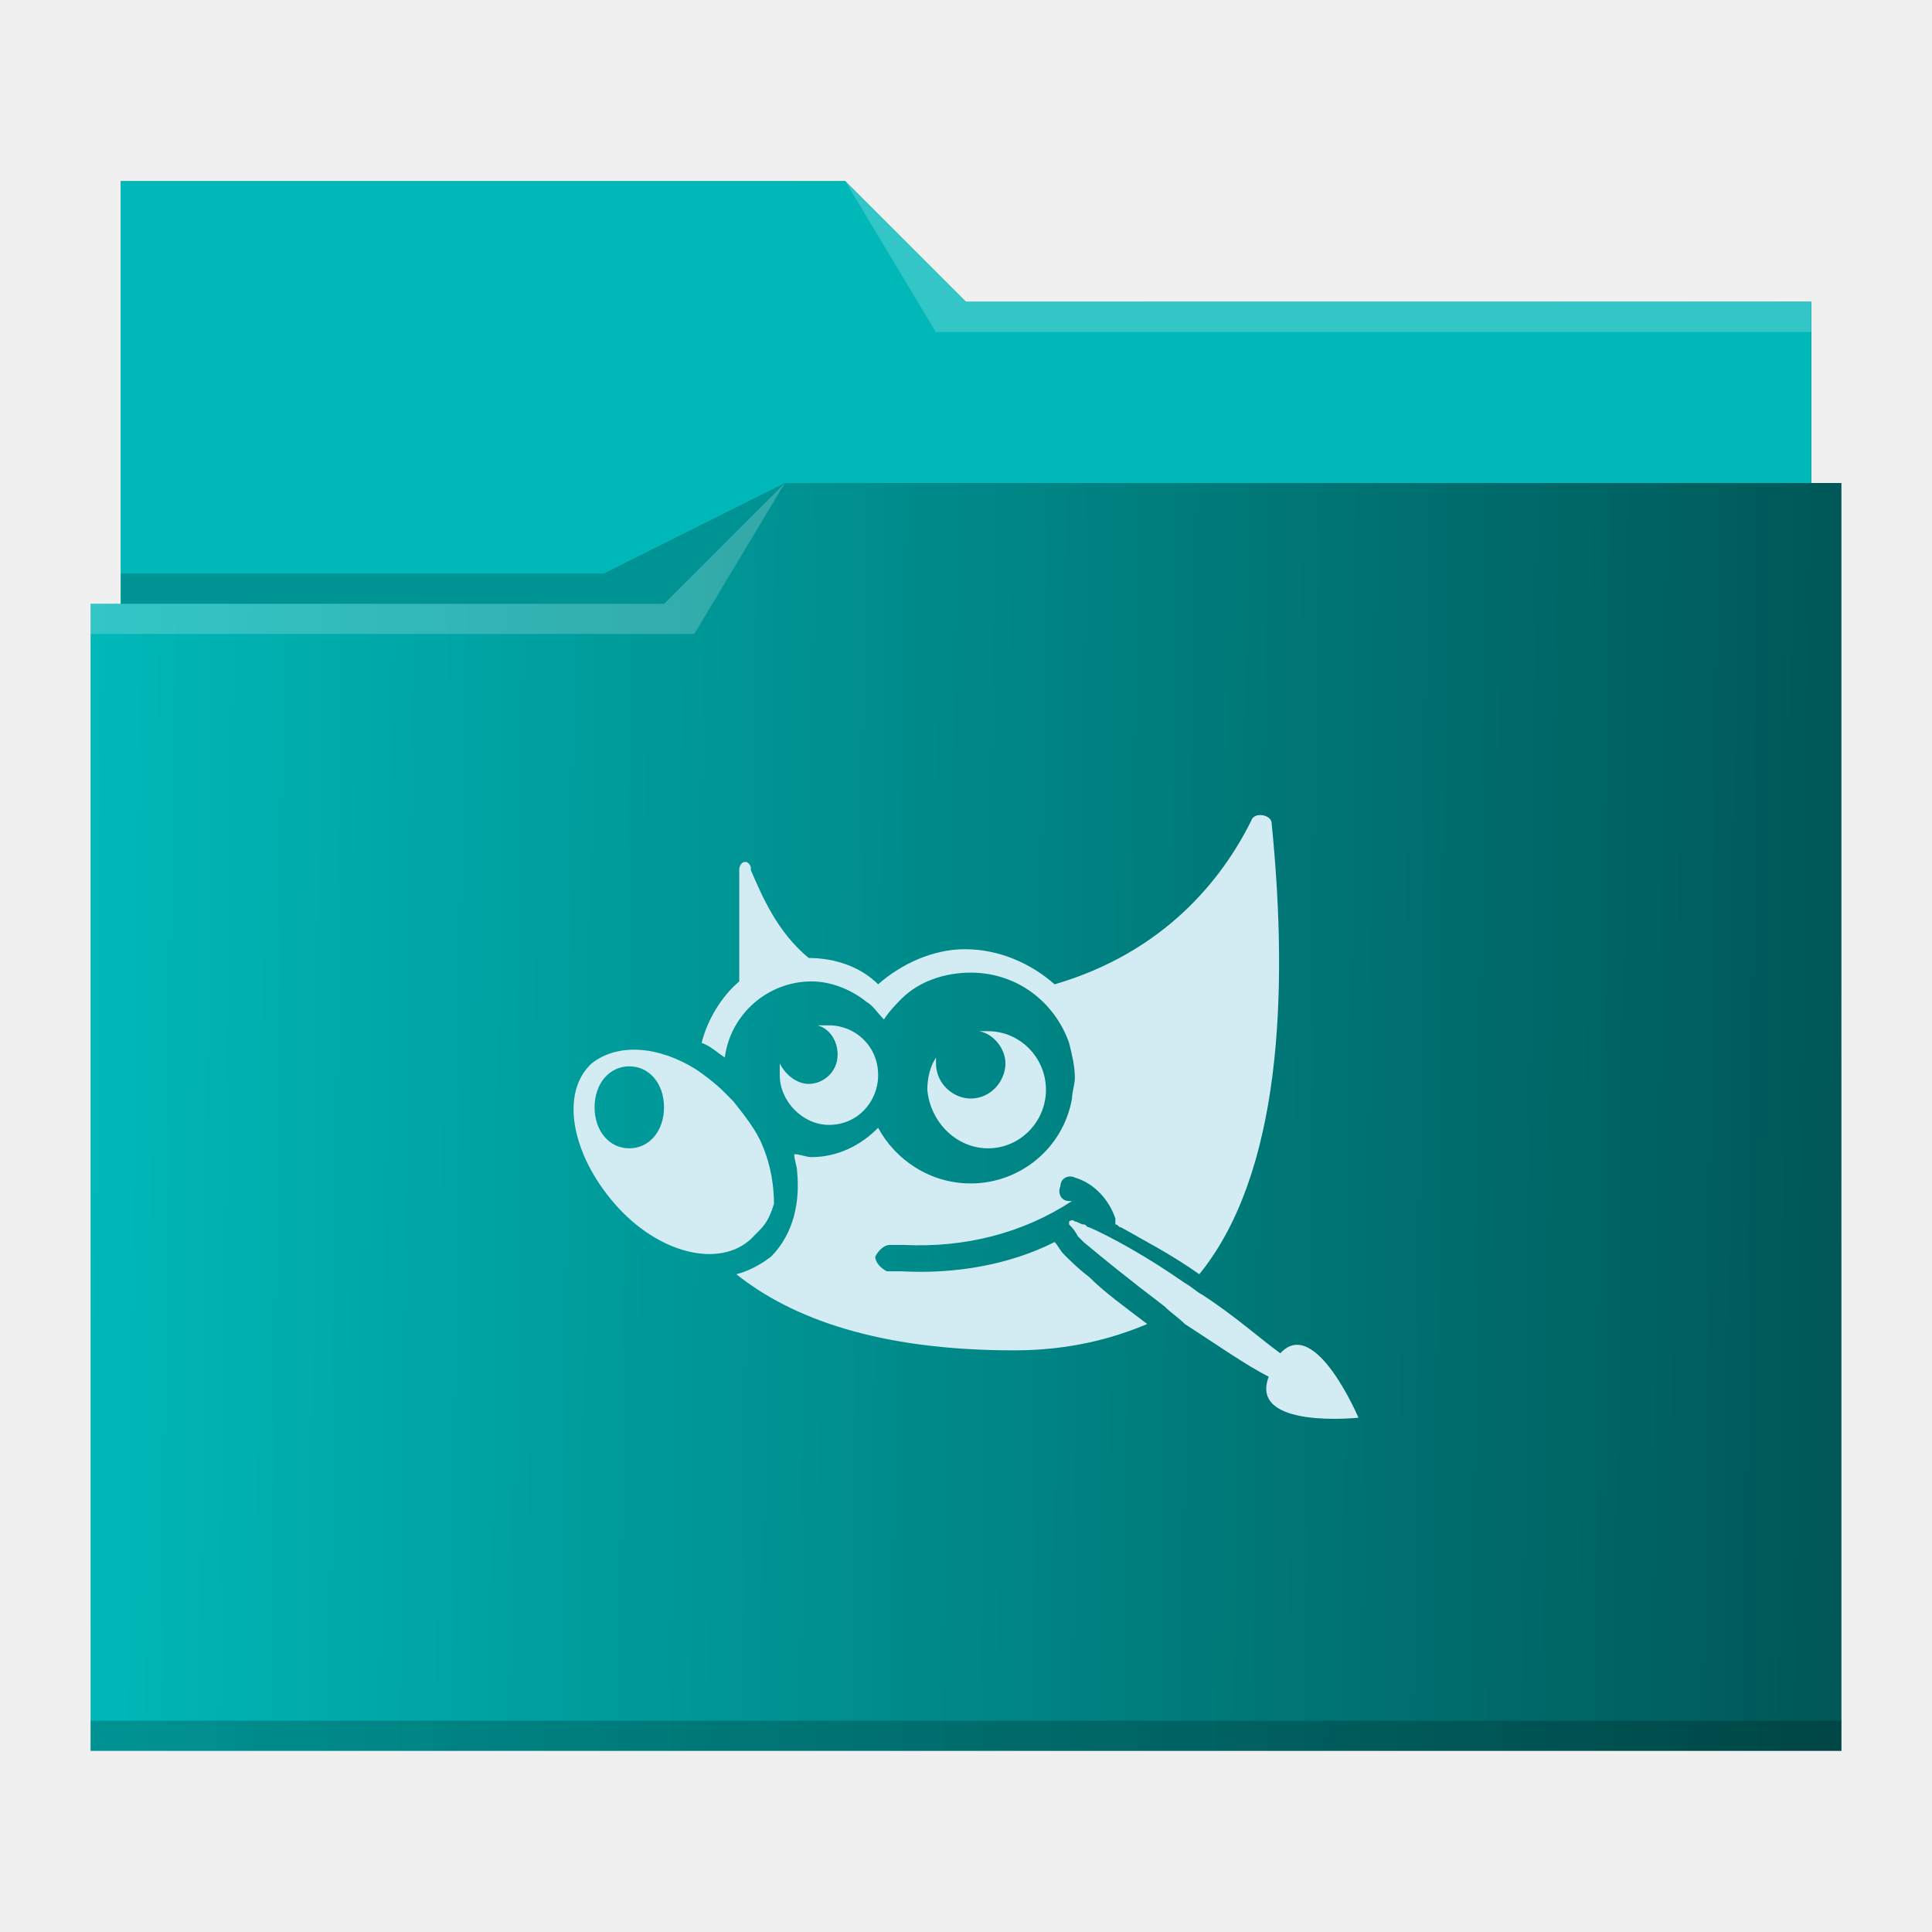
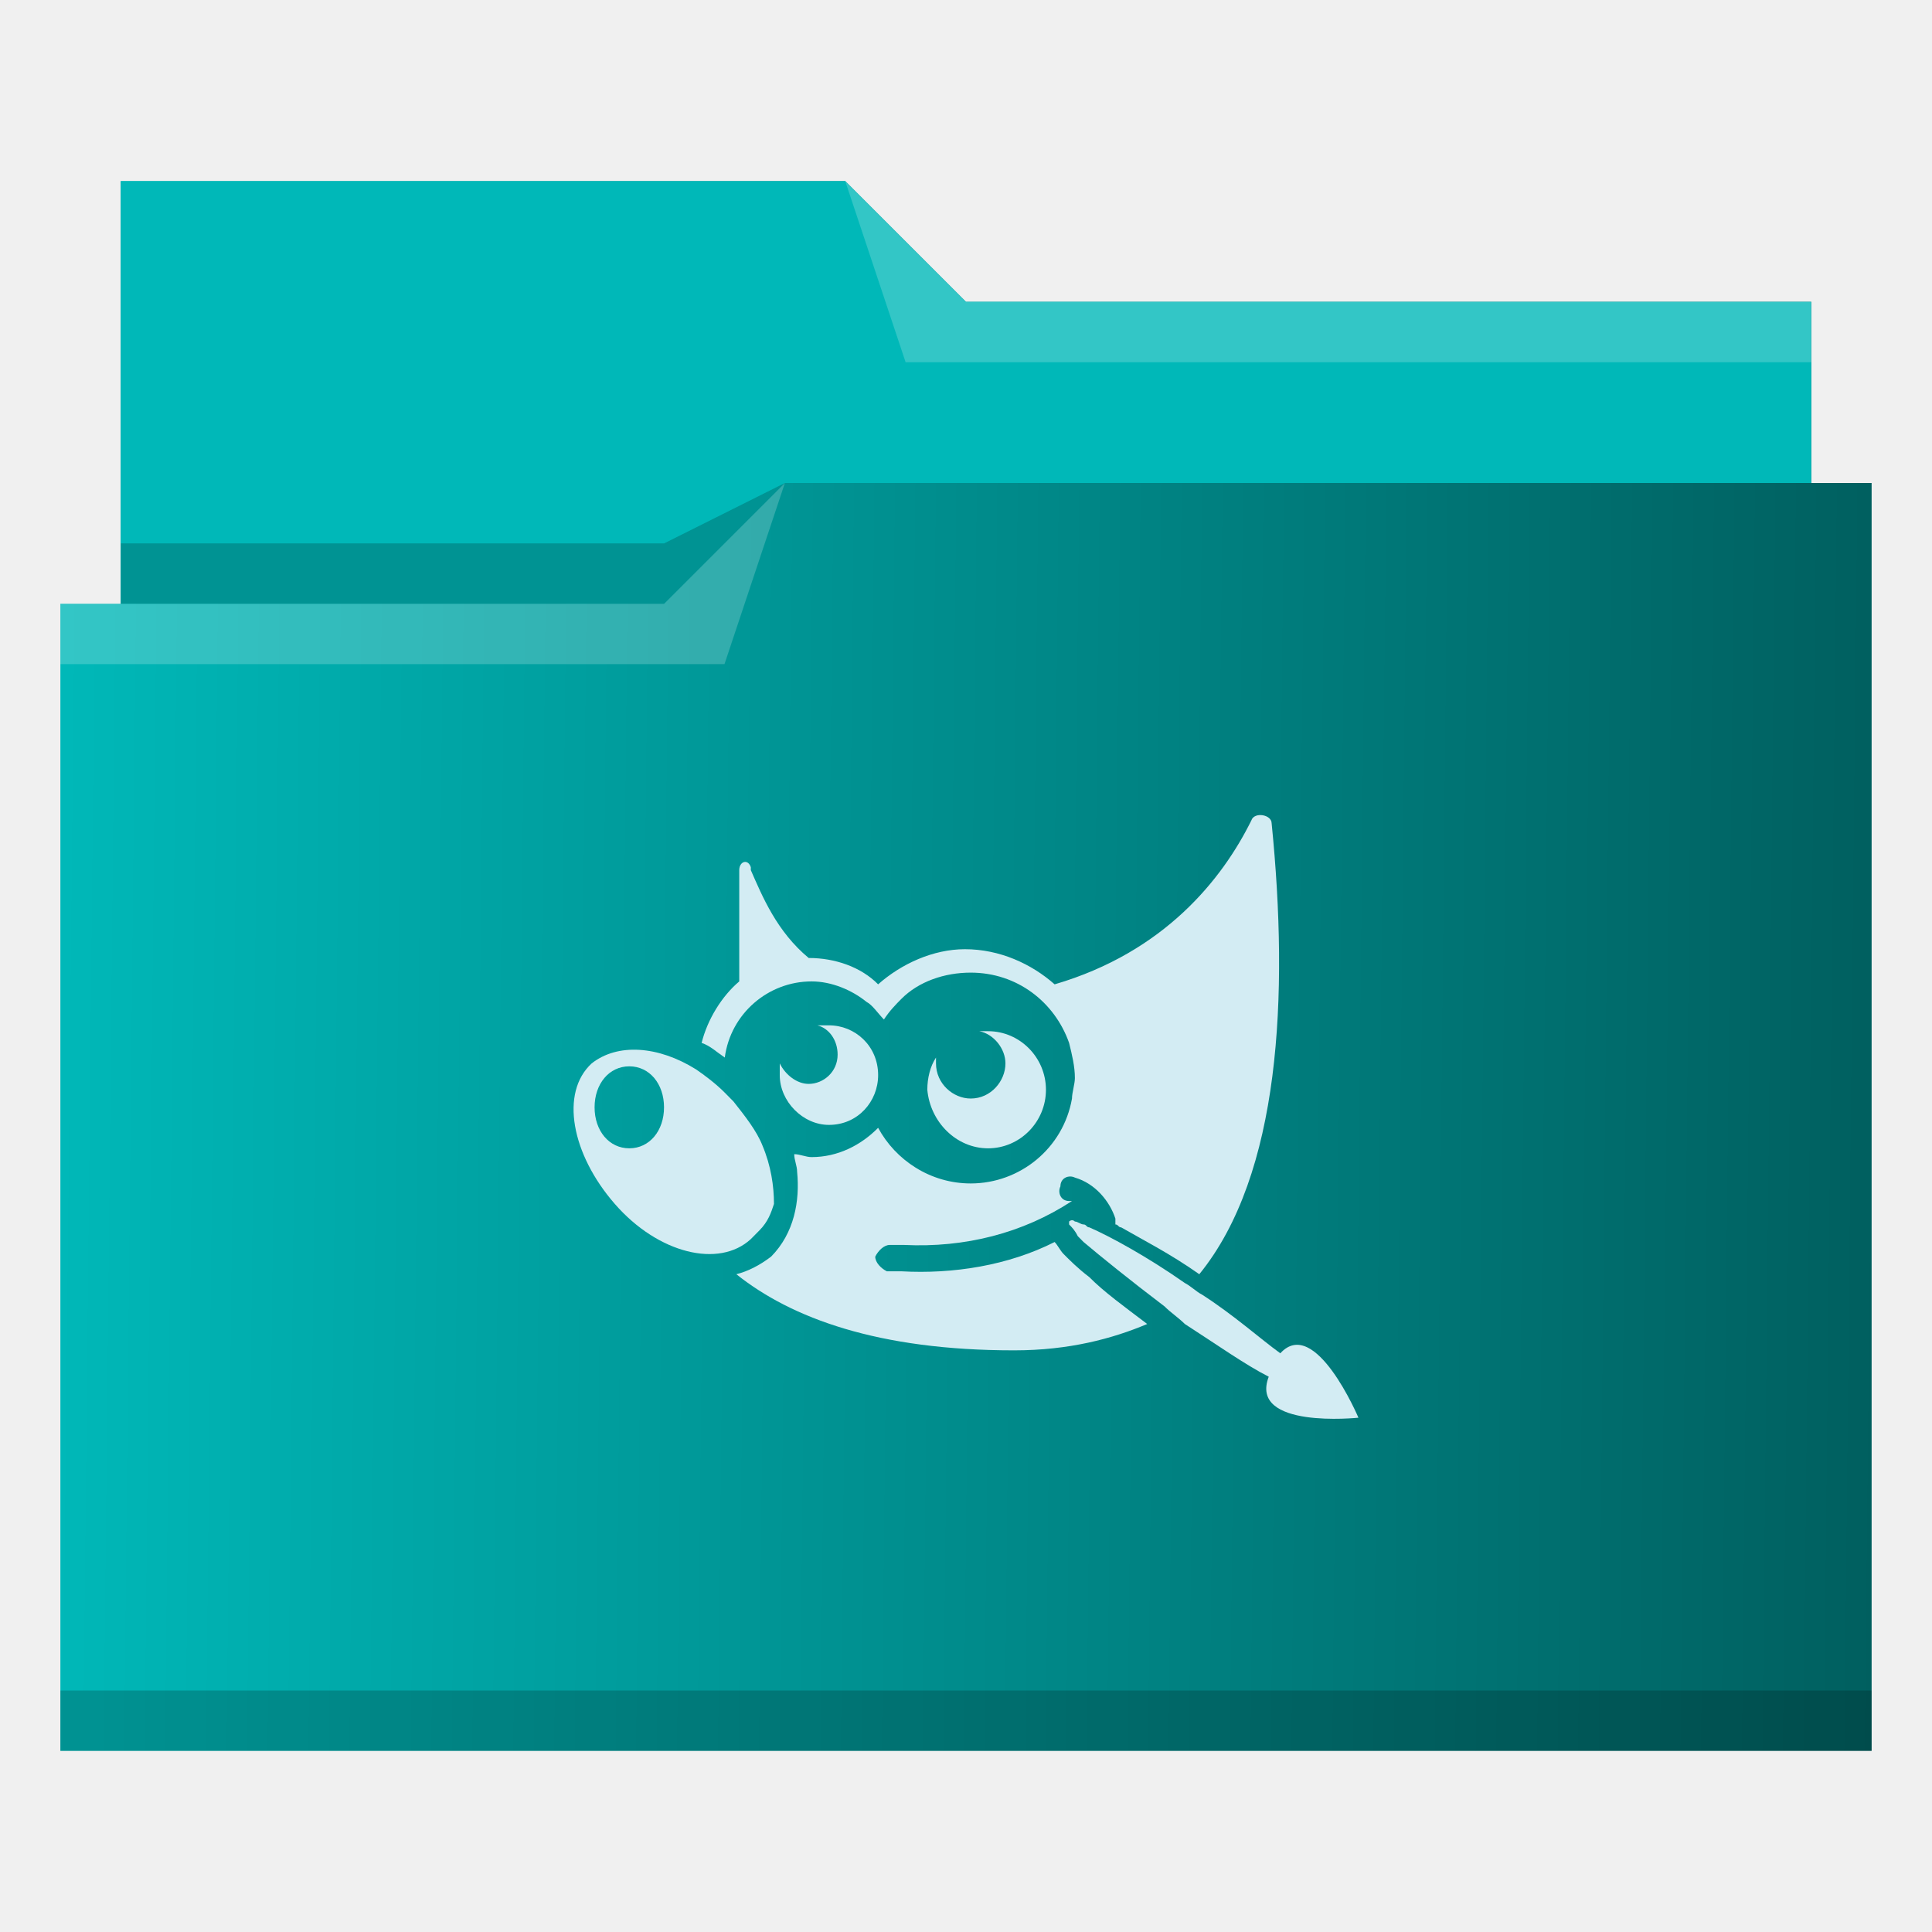
- <svg xmlns="http://www.w3.org/2000/svg" xmlns:xlink="http://www.w3.org/1999/xlink" viewBox="0 0 64 64" version="1.1" id="svg12">
+ <svg xmlns="http://www.w3.org/2000/svg" xmlns:xlink="http://www.w3.org/1999/xlink" viewBox="0 0 32 32" version="1.1" id="svg12">
  <defs id="defs3051">
    <linearGradient id="linearGradient835">
      <stop style="stop-color:#00b8b8;stop-opacity:1" offset="0" id="stop831" />
      <stop style="stop-color:#00b8b8;stop-opacity:1" offset="1" id="stop833" />
    </linearGradient>
    <linearGradient id="linearGradient827">
      <stop style="stop-color:#00b8b8;stop-opacity:1" offset="0" id="stop823" />
      <stop style="stop-color:#001e1e;stop-opacity:1" offset="1" id="stop825" />
    </linearGradient>
    <style type="text/css" id="current-color-scheme">
      .ColorScheme-Text {
        color:#31363b;
      }
      .ColorScheme-Background {
        color:#eff0f1;
      }
      .ColorScheme-Highlight {
        color:#3daee9;
      }
      .ColorScheme-ViewText {
        color:#31363b;
      }
      .ColorScheme-ViewBackground {
        color:#fcfcfc;
      }
      .ColorScheme-ViewHover {
        color:#93cee9;
      }
      .ColorScheme-ViewFocus{
        color:#3daee9;
      }
      .ColorScheme-ButtonText {
        color:#31363b;
      }
      .ColorScheme-ButtonBackground {
        color:#eff0f1;
      }
      .ColorScheme-ButtonHover {
        color:#93cee9;
      }
      .ColorScheme-ButtonFocus{
        color:#3daee9;
      }
      </style>
-     <linearGradient xlink:href="#linearGradient827" id="linearGradient829" x1="3" y1="32" x2="95.516" y2="33.151" gradientUnits="userSpaceOnUse" />
-     <linearGradient xlink:href="#linearGradient835" id="linearGradient837" x1="4" y1="13" x2="60" y2="13" gradientUnits="userSpaceOnUse" />
+     <linearGradient xlink:href="#linearGradient827" id="linearGradient829" x1="1" y1="16" x2="53.237" y2="16.542" gradientUnits="userSpaceOnUse" />
+     <linearGradient xlink:href="#linearGradient835" id="linearGradient837" x1="2" y1="6.5" x2="30" y2="6.5" gradientUnits="userSpaceOnUse" />
  </defs>
-   <path style="fill:url(#linearGradient829);fill-opacity:1;stroke:none" d="M 4 6 L 4 11 L 4 20 L 3 20 L 3 21 L 3.002 21 C 3.002 21.004 3 21.008 3 21.012 L 3 57 L 3 58 L 4 58 L 60 58 L 61 58 L 61 57 L 61 21.012 L 61 21 L 61 16 L 60 16 L 60 11.01 C 60 11.007 59.998 11.004 59.998 11 L 60 11 L 60 10 L 32 10 L 28 6 L 4 6 z " class="ColorScheme-Highlight" id="path4" />
-   <path style="fill:url(#linearGradient837);fill-opacity:1;fill-rule:evenodd" d="m 4,6 v 5 9 H 22 l 4,-4 h 34 v -4.99 c 0,-0.003 -0.002,-0.006 -0.002,-0.01 H 60 v -1 H 32 l -4,-4 z" id="path6" />
-   <path style="fill:#ffffff;fill-opacity:0.2;fill-rule:evenodd" d="M 28 6 L 31 11 L 33 11 L 60 11 L 60 10 L 33 10 L 32 10 L 28 6 z M 26 16 L 22 20 L 3 20 L 3 21 L 23 21 L 26 16 z " id="path8" />
-   <path style="fill-opacity:0.2;fill-rule:evenodd" d="M 26 16 L 20 19 L 4 19 L 4 20 L 22 20 L 26 16 z M 3 57 L 3 58 L 4 58 L 60 58 L 61 58 L 61 57 L 60 57 L 4 57 L 3 57 z " class="ColorScheme-Text" id="path10" />
-   <g id="g1404-1" transform="matrix(0.9584786,0,0,0.9699787,17.01243,20.96784)" style="fill:#002e3c;fill-opacity:1">
+   <path style="fill:url(#linearGradient829);fill-opacity:1;stroke:none" d="M 2 3 L 2 10 L 1 10 L 1 29 L 12 29 L 13 29 L 31 29 L 31 8 L 30 8 L 30 5 L 16 5 L 14 3 L 2 3 z " class="ColorScheme-Highlight" id="path4" />
+   <path style="fill-opacity:1;fill-rule:evenodd;fill:url(#linearGradient837)" d="m 2,3 0,7 9,0 L 13,8 30,8 30,5 16,5 14,3 2,3 Z" id="path6" />
+   <path style="fill:#ffffff;fill-opacity:0.2;fill-rule:evenodd" d="M 14 3 L 15 6 L 30 6 L 30 5 L 16 5 L 14 3 z M 13 8 L 11 10 L 1 10 L 1 11 L 12 11 L 13 8 z " id="path8" />
+   <path style="fill-opacity:0.2;fill-rule:evenodd" d="M 13 8 L 11 9 L 2 9 L 2 10 L 11 10 L 13 8 z M 1 28 L 1 29 L 31 29 L 31 28 L 1 28 z " class="ColorScheme-Text" id="path10" />
+   <g id="g1404-1" transform="matrix(0.4792392,0,0,0.4849894,8.506214,10.48392)" style="fill:#002e3c;fill-opacity:1">
    <path class="st0" d="m 17.3,24.5 c -4.7,0 -7.7,-1.1 -9.6,-2.6 0.4,-0.1 0.8,-0.3 1.2,-0.6 0.8,-0.8 1,-1.9 0.9,-2.9 0,-0.2 -0.1,-0.4 -0.1,-0.6 0.2,0 0.4,0.1 0.6,0.1 0.9,0 1.7,-0.4 2.3,-1 0.6,1.1 1.8,1.9 3.2,1.9 1.7,0 3.2,-1.2 3.5,-2.9 0,-0.2 0.1,-0.5 0.1,-0.7 0,-0.4 -0.1,-0.8 -0.2,-1.2 -0.5,-1.4 -1.8,-2.4 -3.4,-2.4 -0.9,0 -1.8,0.3 -2.4,0.9 -0.2,0.2 -0.4,0.4 -0.6,0.7 C 12.6,13 12.4,12.7 12.2,12.6 11.7,12.2 11,11.9 10.3,11.9 8.8,11.9 7.5,13 7.3,14.5 7,14.3 6.8,14.1 6.5,14 6.7,13.2 7.2,12.4 7.8,11.9 V 8.1 C 7.8,7.8 8.1,7.7 8.2,8 v 0.1 c 0.4,0.9 0.9,2.1 2,3 0.9,0 1.8,0.3 2.4,0.9 0.8,-0.7 1.9,-1.2 3,-1.2 1.2,0 2.3,0.5 3.1,1.2 3.8,-1.1 5.8,-3.6 6.8,-5.6 0.1,-0.3 0.7,-0.2 0.7,0.1 0.6,5.9 0.3,12 -2.5,15.4 -1,-0.7 -2,-1.2 -2.7,-1.6 -0.1,0 -0.1,-0.1 -0.2,-0.1 0,-0.1 0,-0.2 0,-0.2 v 0 c -0.2,-0.6 -0.7,-1.2 -1.4,-1.4 v 0 c -0.2,-0.1 -0.5,0 -0.5,0.3 -0.1,0.2 0,0.5 0.3,0.5 v 0 c 0,0 0.1,0 0.1,0 -1.7,1.1 -3.7,1.6 -5.8,1.5 H 13 c -0.2,0 -0.4,0.2 -0.5,0.4 0,0.2 0.2,0.4 0.4,0.5 h 0.5 c 1.8,0.1 3.7,-0.2 5.3,-1 0,0 0,0 0,0 0.1,0.1 0.2,0.3 0.3,0.4 0.2,0.2 0.5,0.5 0.9,0.8 0.5,0.5 1.2,1 2,1.6 -1.2,0.5 -2.7,0.9 -4.6,0.9 z" id="path1394-2" style="fill:#d3ecf3;fill-opacity:1" />
    <path class="st0" d="m 22.5,23 c -1.2,-0.9 -2.2,-1.7 -2.8,-2.2 -0.1,-0.1 -0.1,-0.1 -0.2,-0.2 -0.1,-0.2 -0.2,-0.3 -0.3,-0.4 0,-0.1 0,-0.1 0,-0.1 0,0 0.1,-0.1 0.2,0 0.1,0 0.2,0.1 0.3,0.1 0.1,0 0.1,0.1 0.2,0.1 0.7,0.3 2,1 3.3,1.9 0.2,0.1 0.4,0.3 0.6,0.4 1.1,0.7 2,1.5 2.7,2 1.2,-1.3 2.7,2.2 2.7,2.2 0,0 -3.8,0.4 -3.1,-1.4 C 25.3,25 24.3,24.3 23.2,23.6 23,23.4 22.7,23.2 22.5,23 Z" id="path1396-9" style="fill:#d3ecf3;fill-opacity:1" />
    <path class="st1" d="M 8.5,20.4 C 8.4,20.5 8.3,20.6 8.2,20.7 7.1,21.7 5,21.2 3.5,19.5 2,17.8 1.6,15.7 2.7,14.7 3.6,14 5,14.1 6.3,14.9 c 0.3,0.2 0.7,0.5 1,0.8 0.1,0.1 0.2,0.2 0.3,0.3 0.4,0.5 0.8,1 1,1.5 0.3,0.7 0.4,1.4 0.4,2 -0.1,0.3 -0.2,0.6 -0.5,0.9 z M 5.2,16.2 C 5.2,17 4.7,17.6 4,17.6 3.3,17.6 2.8,17 2.8,16.2 c 0,-0.8 0.5,-1.4 1.2,-1.4 0.7,0 1.2,0.6 1.2,1.4 z" id="path1398-3" style="clip-rule:evenodd;fill:#d3ecf3;fill-opacity:1;fill-rule:evenodd" />
    <path class="st0" d="m 10.9,16.8 c 1,0 1.7,-0.8 1.7,-1.7 0,-1 -0.8,-1.7 -1.7,-1.7 -0.1,0 -0.3,0 -0.4,0 0.4,0.1 0.7,0.5 0.7,1 0,0.6 -0.5,1 -1,1 -0.4,0 -0.8,-0.3 -1,-0.7 0,0.1 0,0.3 0,0.4 0,0.9 0.8,1.7 1.7,1.7 z" id="path1400-1" style="fill:#d3ecf3;fill-opacity:1" />
    <path class="st0" d="m 16.4,17.6 c 1.1,0 2,-0.9 2,-2 0,-1.1 -0.9,-2 -2,-2 -0.1,0 -0.2,0 -0.3,0 0.5,0.1 0.9,0.6 0.9,1.1 0,0.6 -0.5,1.2 -1.2,1.2 -0.6,0 -1.2,-0.5 -1.2,-1.2 0,-0.1 0,-0.1 0,-0.2 -0.2,0.3 -0.3,0.7 -0.3,1.1 0.1,1.1 1,2 2.1,2 z" id="path1402-9" style="fill:#d3ecf3;fill-opacity:1" />
  </g>
</svg>
